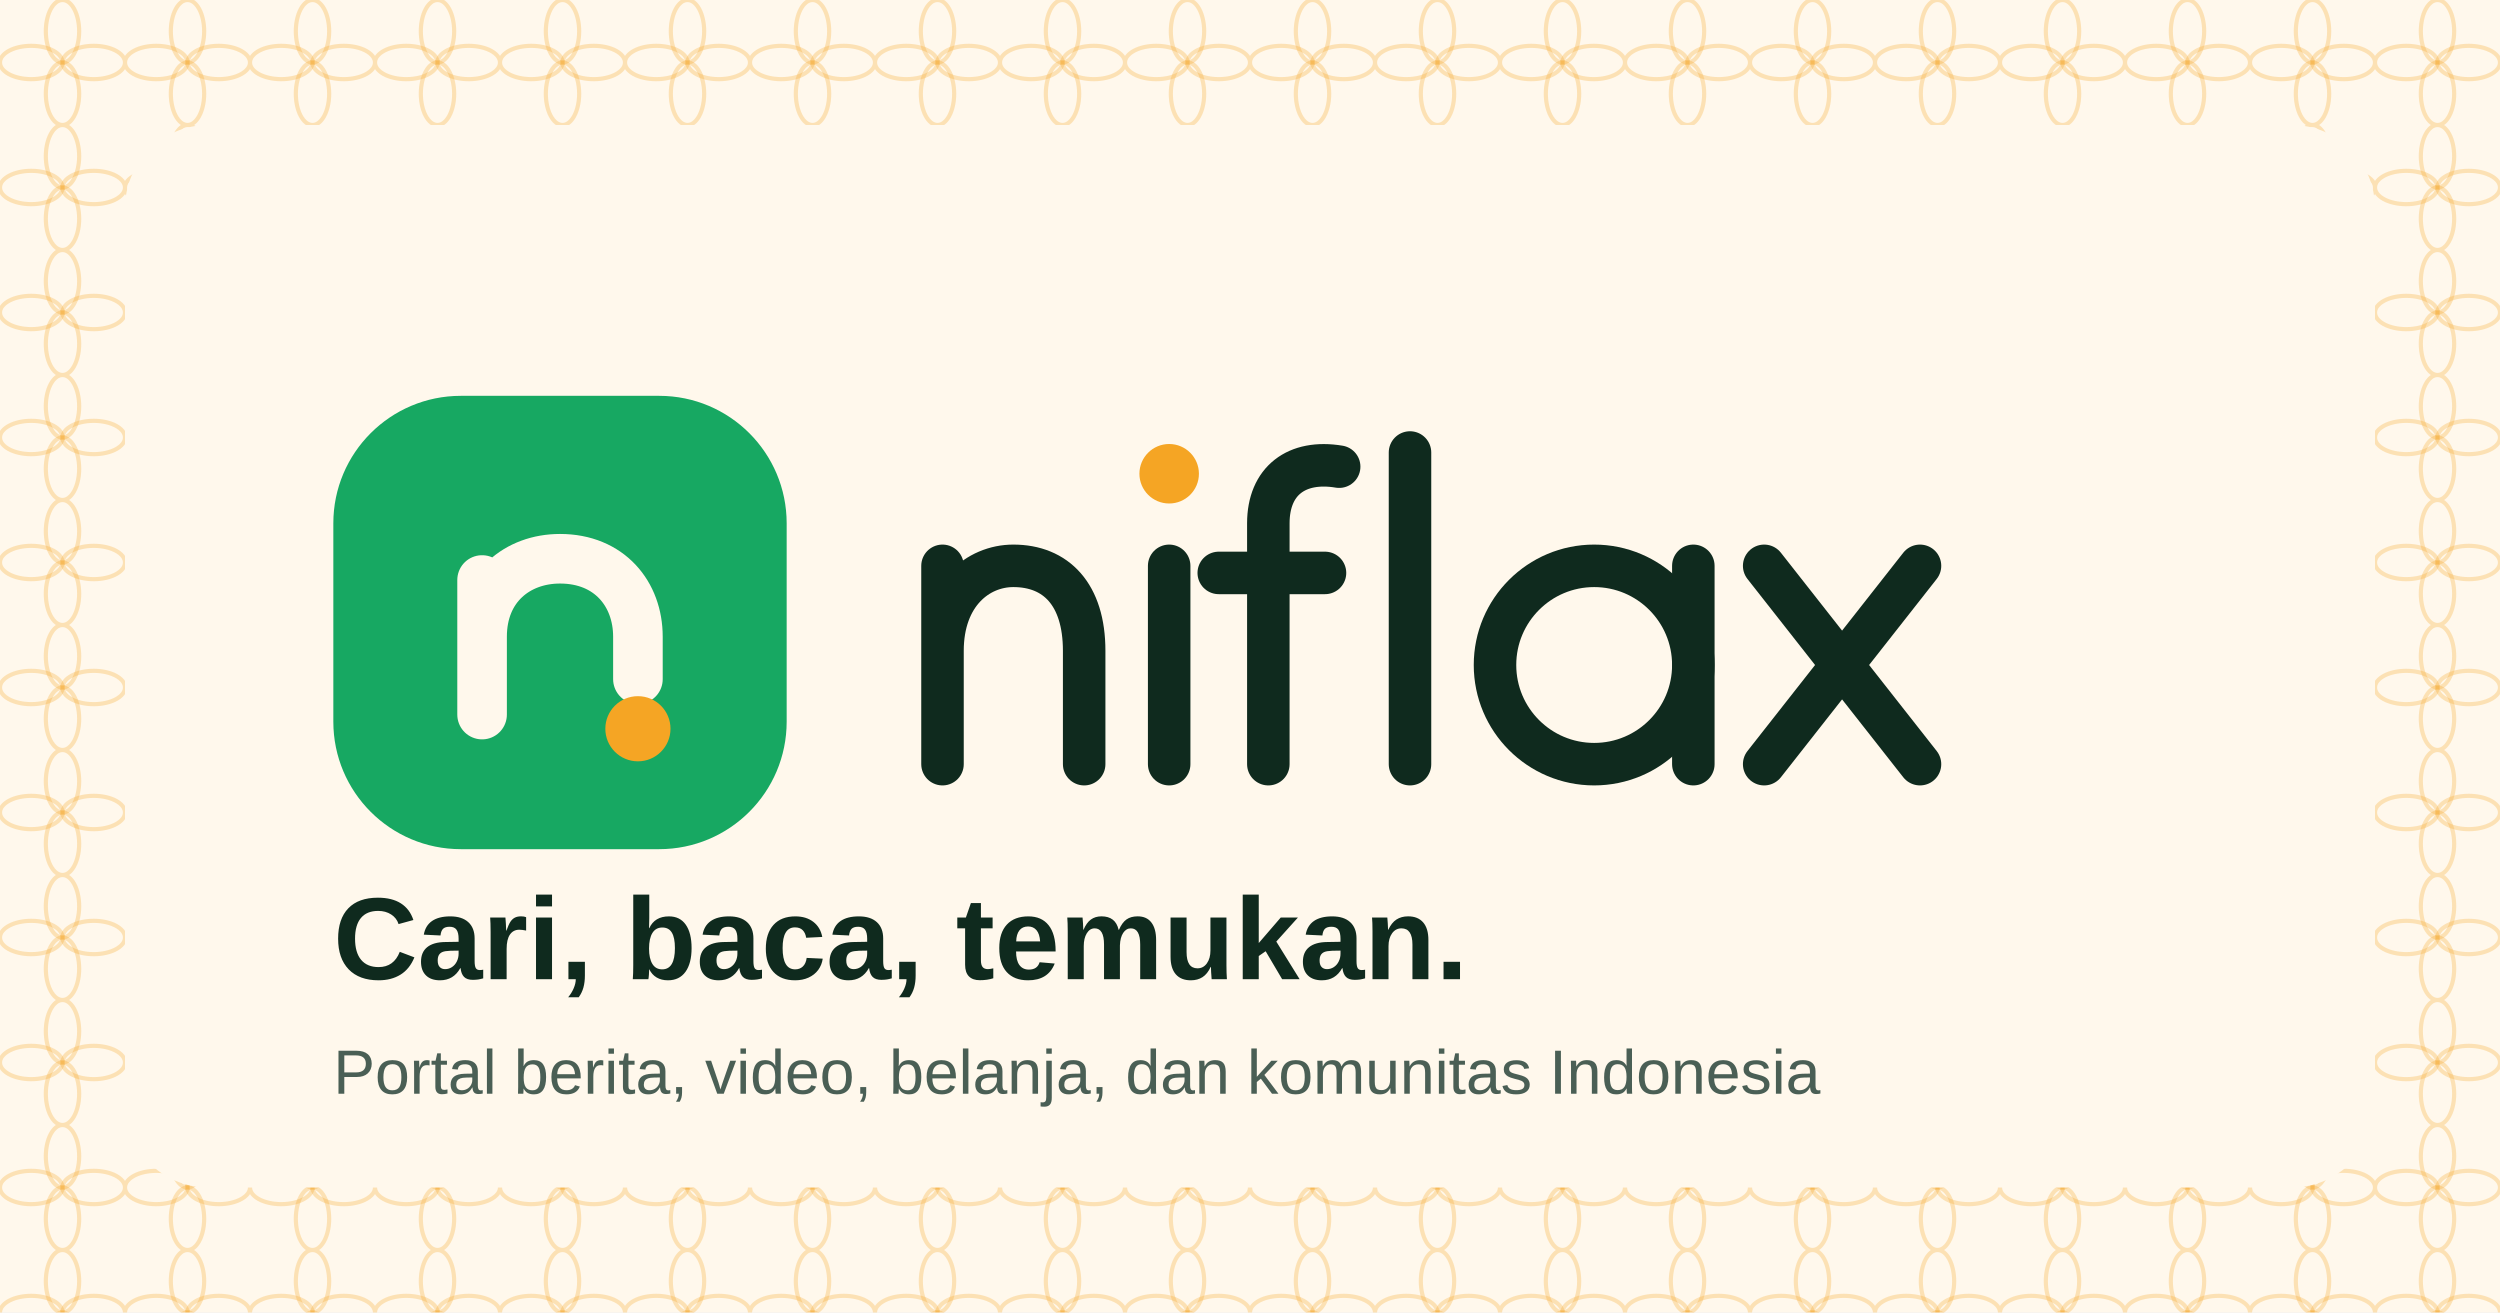
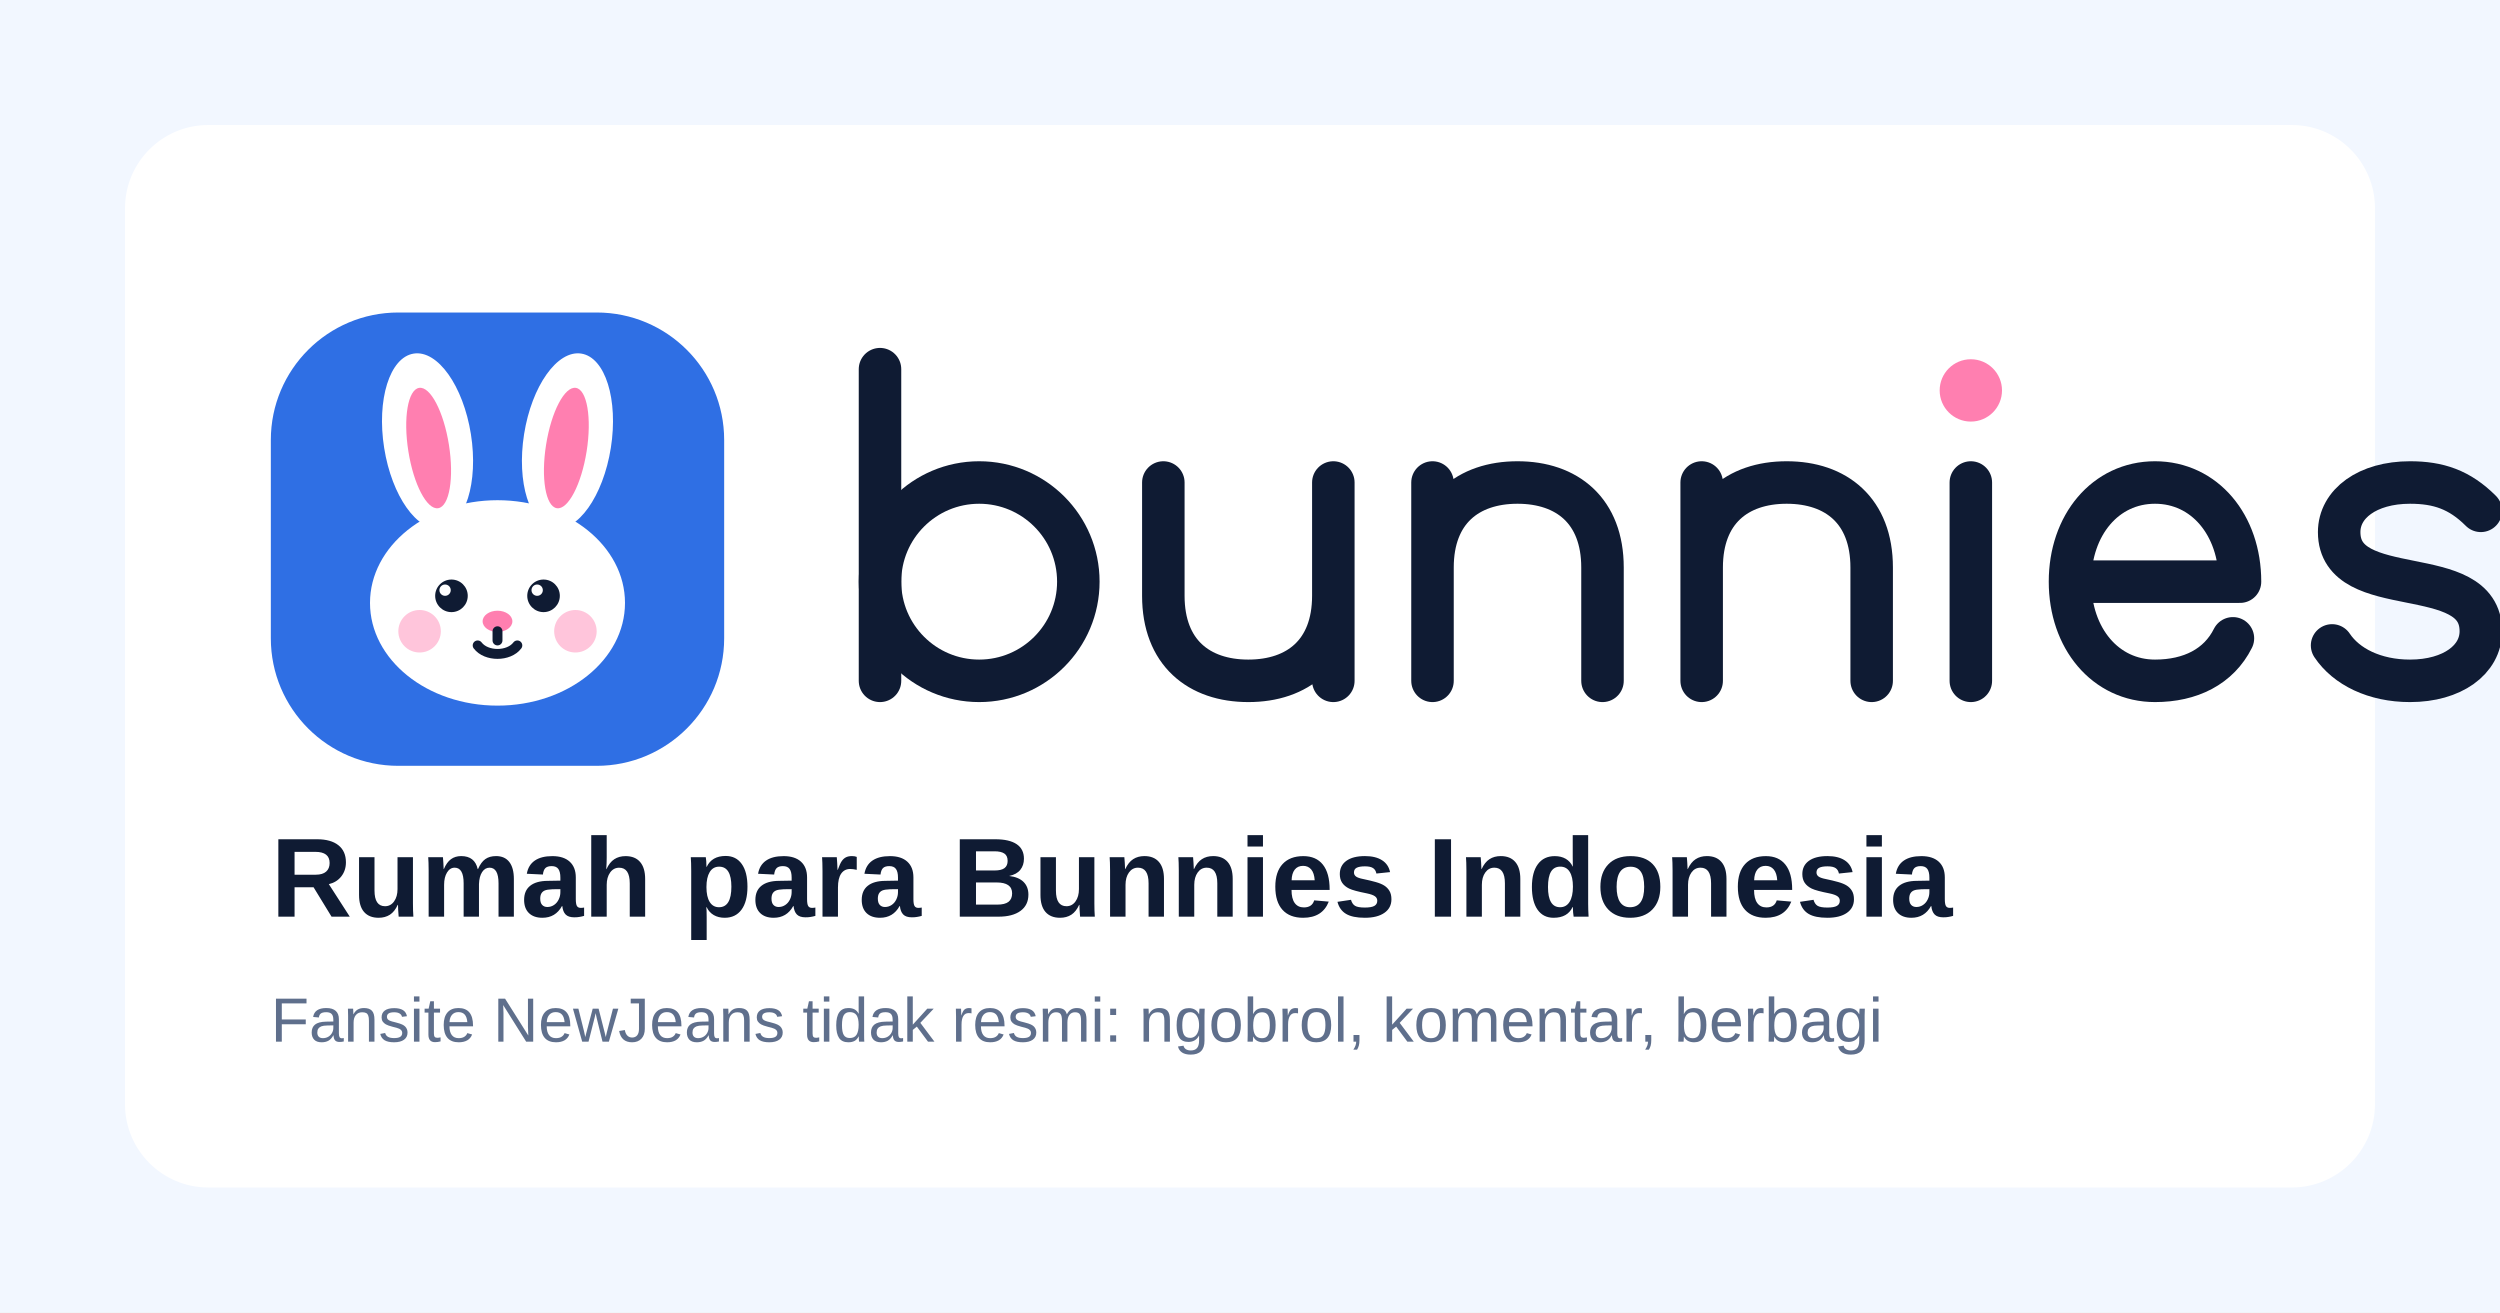
<svg xmlns="http://www.w3.org/2000/svg" viewBox="0 0 1200 630">
-   <defs>
-     <pattern id="k" width="60" height="60" patternUnits="userSpaceOnUse">
-       <g fill="none" stroke="#F5A524" stroke-opacity=".28" stroke-width="2">
-         <ellipse cx="30" cy="15" rx="8" ry="15" />
-         <ellipse cx="30" cy="45" rx="8" ry="15" />
-         <ellipse cx="15" cy="30" rx="15" ry="8" />
-         <ellipse cx="45" cy="30" rx="15" ry="8" />
+   <rect width="1200" height="630" fill="#F2F7FF" />
+   <g fill="#FF7FB0" fill-opacity=".35">
+     <circle cx="1010" cy="120" r="10" />
+     <circle cx="1090" cy="210" r="6" />
+     <circle cx="950" cy="470" r="8" />
+     <circle cx="1100" cy="500" r="12" />
+     <circle cx="140" cy="540" r="7" />
+   </g>
+   <rect x="60" y="60" width="1080" height="510" rx="40" fill="#fff" />
+   <g transform="translate(130 150) scale(3.4)">
+     <rect width="64" height="64" rx="18" fill="#2F6FE4" />
+     <g transform="rotate(-9 24 30)">
+       <ellipse cx="24" cy="18" rx="6.2" ry="12.5" fill="#fff" />
+       <ellipse cx="24" cy="19" rx="2.9" ry="8.6" fill="#FF7FB0" />
+     </g>
+     <g transform="rotate(9 40 30)">
+       <ellipse cx="40" cy="18" rx="6.2" ry="12.5" fill="#fff" />
+       <ellipse cx="40" cy="19" rx="2.9" ry="8.6" fill="#FF7FB0" />
+     </g>
+     <ellipse cx="32" cy="41" rx="18" ry="14.5" fill="#fff" />
+     <circle cx="25.5" cy="40" r="2.3" fill="#0F1B33" />
+     <circle cx="38.5" cy="40" r="2.3" fill="#0F1B33" />
+     <circle cx="24.6" cy="39.2" r=".8" fill="#fff" />
+     <circle cx="37.6" cy="39.2" r=".8" fill="#fff" />
+     <circle cx="21" cy="45" r="3" fill="#FF7FB0" fill-opacity=".45" />
+     <circle cx="43" cy="45" r="3" fill="#FF7FB0" fill-opacity=".45" />
+     <ellipse cx="32" cy="43.6" rx="2.1" ry="1.5" fill="#FF7FB0" />
+     <path d="M32 45v1.3M29.2 47c1.2 1.6 4.4 1.6 5.6 0" fill="none" stroke="#0F1B33" stroke-width="1.4" stroke-linecap="round" />
+     <g transform="translate(80 4)">
+       <g fill="none" stroke="#0F1B33" stroke-width="6" stroke-linecap="round" stroke-linejoin="round">
+         <g transform="translate(0 0)">
+           <path d="M6 4V48" />
+           <circle cx="20" cy="34" r="14" />
+         </g>
+         <g transform="translate(44 0)">
+           <path d="M2 20V36C2 44 7 48 14 48C21 48 26 44 26 36M26 20V48" />
+         </g>
+         <g transform="translate(82 0)">
+           <path d="M2 20V48M2 32C2 24 7 20 14 20C21 20 26 24 26 32V48" />
+         </g>
+         <g transform="translate(120 0)">
+           <path d="M2 20V48M2 32C2 24 7 20 14 20C21 20 26 24 26 32V48" />
+         </g>
+         <g transform="translate(158 0)">
+           <path d="M2 20V48" />
+         </g>
+         <g transform="translate(172 0)">
+           <path d="M2 34H26C26 26 21 20 14 20C7 20 2 26 2 34C2 42 7 48 14 48C19 48 23 46 25 42" />
+         </g>
+         <g transform="translate(208 0)">
+           <path d="M24 24C21 21 18 20 14 20C8 20 4 23 4 27C4 32 9 33 14 34C19 35 24 36 24 41C24 45 20 48 14 48C9 48 5 46 3 43" />
+         </g>
      </g>
-     </pattern>
-   </defs>
-   <rect width="1200" height="630" fill="#FFF8EC" />
-   <rect width="1200" height="630" fill="url(#k)" />
-   <rect x="60" y="60" width="1080" height="510" rx="40" fill="#FFF8EC" />
-   <g transform="translate(160 190) scale(3.4)">
-     <rect width="64" height="64" rx="18" fill="#17A862" />
-     <path d="M21 45V26M21 34C21 27 26 23 32 23C39 23 43 28 43 34V40" fill="none" stroke="#FFF8EC" stroke-width="7" stroke-linecap="round" stroke-linejoin="round" />
-     <circle cx="43" cy="47" r="4.6" fill="#F5A524" />
-     <g transform="translate(80 4)">
-       <g fill="none" stroke="#0F2A1E" stroke-width="6" stroke-linecap="round" stroke-linejoin="round">
-         <path d="M6 20V48M6 32C6 24 11 20 16 20C22 20 26 24 26 32V48" />
-         <path d="M38 20V48" />
-         <path d="M52 48V14C52 8 56 5 62 6M45 21H60" />
-         <path d="M72 4V48" />
-         <circle cx="98" cy="34" r="14" />
-         <path d="M112 20V48" />
-         <path d="M122 20L144 48M144 20L122 48" />
-       </g>
-       <circle cx="38" cy="7" r="4.2" fill="#F5A524" />
+       <circle cx="160" cy="7" r="4.4" fill="#FF7FB0" />
    </g>
  </g>
-   <text x="160" y="470" font-family="Sora,Arial,sans-serif" font-size="56" font-weight="700" fill="#0F2A1E">Cari, baca, temukan.</text>
-   <text x="160" y="525" font-family="Arial,sans-serif" font-size="30" fill="#4a5f55">Portal berita, video, belanja, dan komunitas Indonesia</text>
+   <text x="130" y="440" font-family="Arial,sans-serif" font-size="54" font-weight="700" fill="#0F1B33">Rumah para Bunnies Indonesia</text>
+   <text x="130" y="500" font-family="Arial,sans-serif" font-size="30" fill="#5F6F8C">Fansite NewJeans tidak resmi: ngobrol, komentar, berbagi</text>
</svg>
